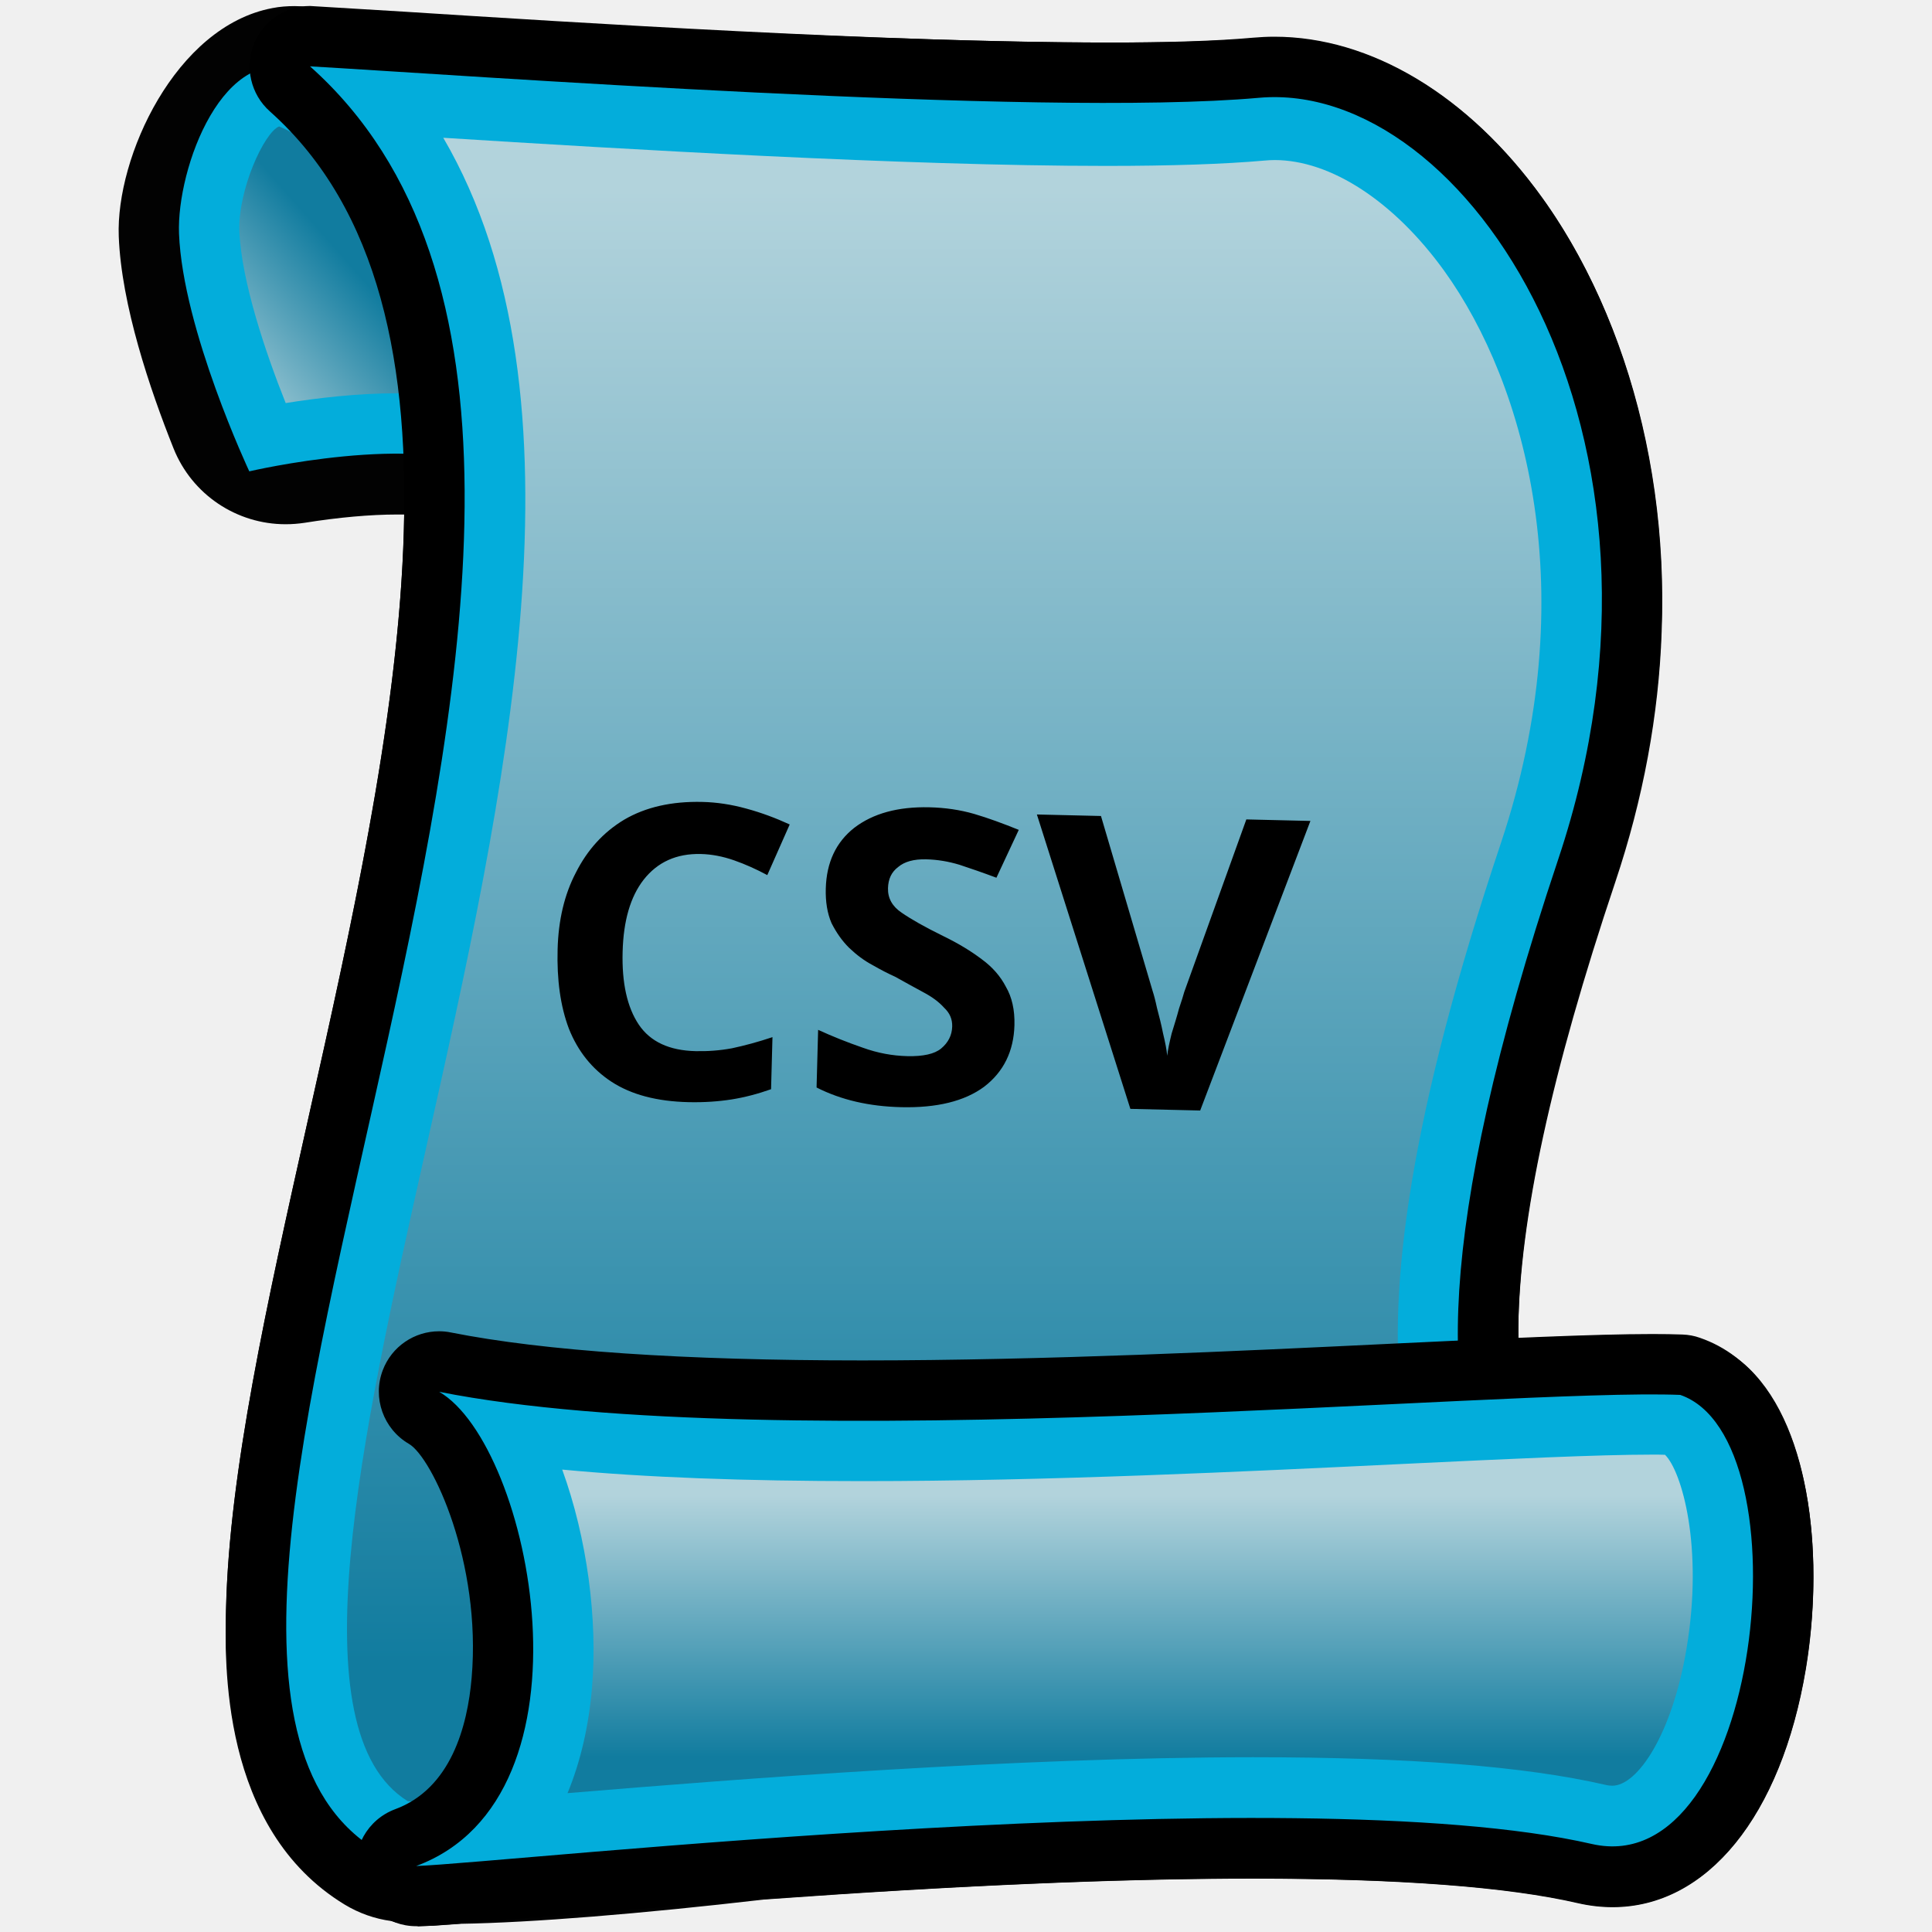
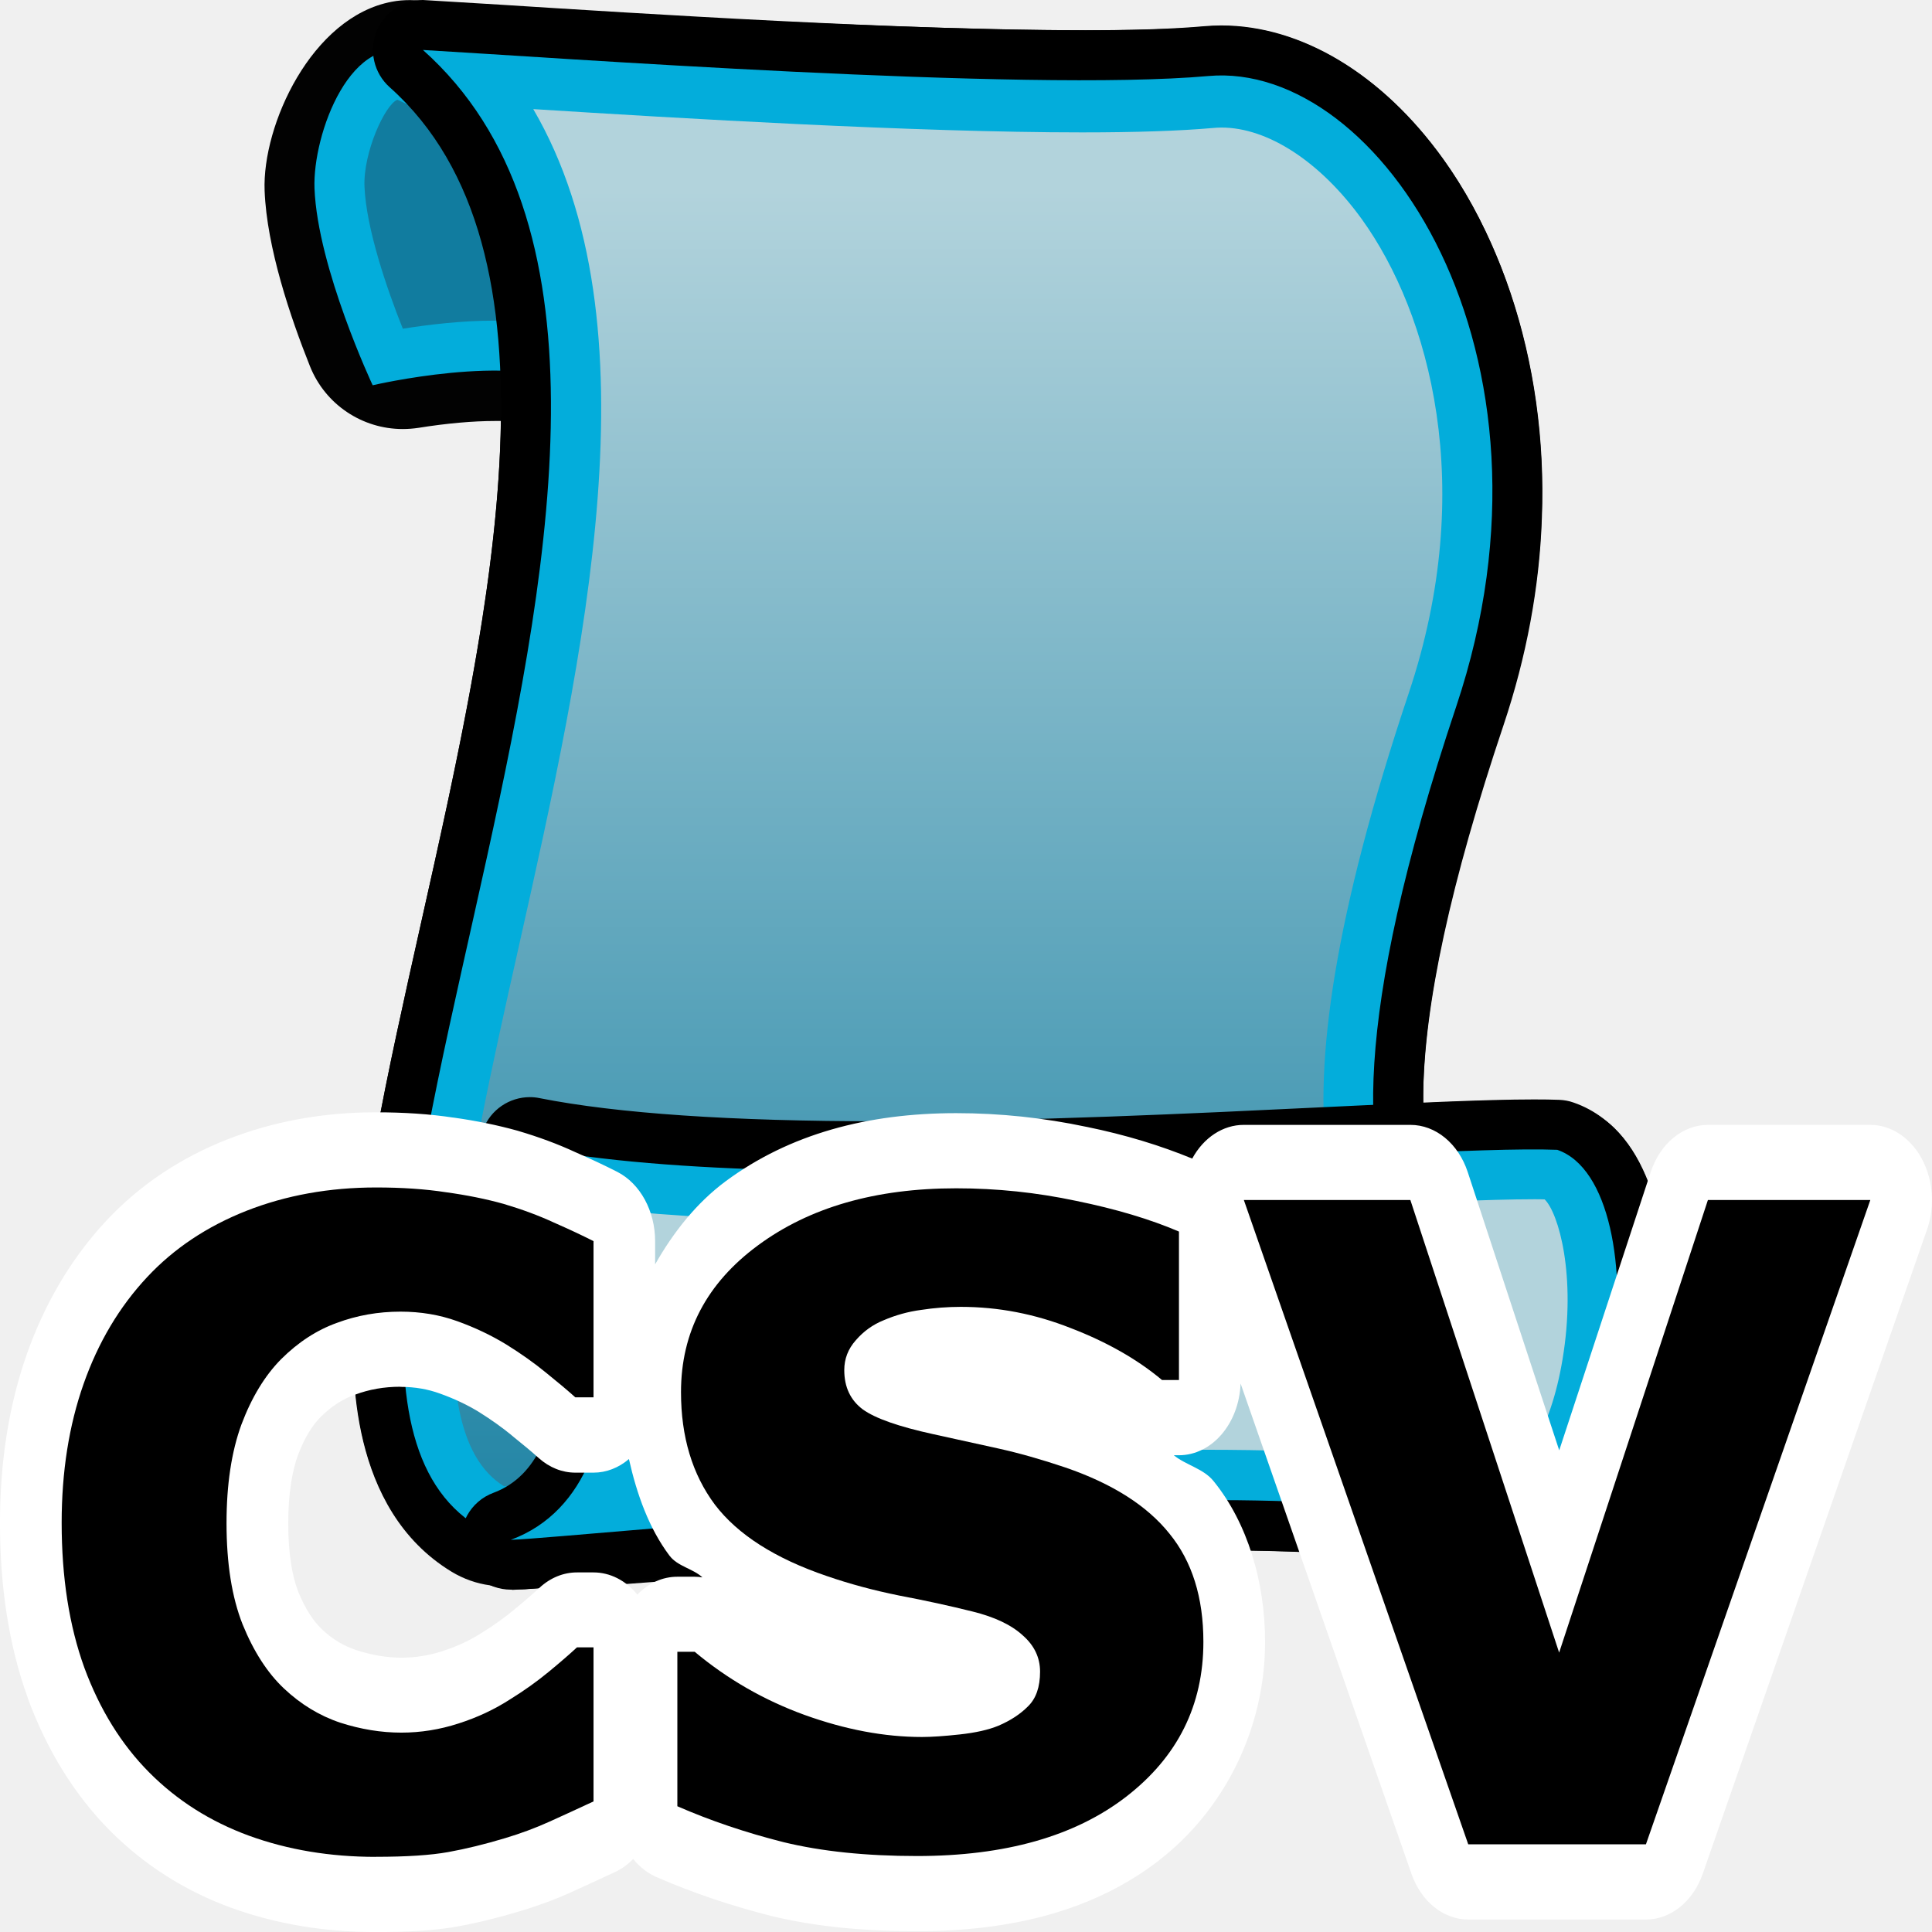
<svg xmlns="http://www.w3.org/2000/svg" version="1.1" id="Layer_1" x="0px" y="0px" width="32px" height="32px" viewBox="0 0 32 32" enable-background="new 0 0 32 32" xml:space="preserve">
  <defs id="defs32" />
-   <g id="g3">
-     <path id="path10819_1_" d="M7.038,31.898c-0.19,0-0.379-0.026-0.559-0.08c-0.271-0.036-0.533-0.129-0.77-0.272   c-2.069-1.258-1.99-4.035-1.963-4.944c0.057-2.248,0.684-5.05,1.346-8.015C5.859,15.168,6.65,11.64,6.694,8.522   c-0.039,0-0.078,0-0.119,0c-0.439,0-0.968,0.047-1.529,0.137C4.94,8.675,4.834,8.683,4.73,8.683c-0.808,0-1.549-0.488-1.856-1.257   C2.484,6.45,2.01,5.051,1.967,3.915c-0.051-1.309,0.939-3.48,2.545-3.781C4.633,0.11,4.756,0.101,4.879,0.101   c0.072,0,0.144,0.004,0.215,0.012C5.506,0.15,13.666,0.705,18.46,0.705c1.235,0,1.933-0.039,2.298-0.072   c0.113-0.01,0.23-0.016,0.352-0.016c1.281,0,2.595,0.631,3.697,1.775c1.822,1.899,2.84,4.92,2.715,8.076   c-0.047,1.372-0.307,2.768-0.766,4.137c-1.061,3.161-1.588,5.588-1.609,7.417c0,0.049,0,0.098,0,0.145   c0.847-0.035,1.646-0.063,2.236-0.063l0.229,0.002c0.509,0.008,0.996,0.211,1.361,0.563c1.051,1.021,1.228,3.229,0.938,4.974   c-0.408,2.436-1.636,3.946-3.201,3.946c-0.188,0-0.381-0.022-0.569-0.065c-1.168-0.271-2.98-0.408-5.384-0.408   c-2.228,0-4.876,0.113-8.101,0.346c-2.039,0.236-3.846,0.383-5.02,0.402l-0.471,0.033C7.122,31.898,7.081,31.898,7.038,31.898   L7.038,31.898z" fill="#020202" />
-     <path id="path3443_1_" d="M8.159,7.808C8.336,5.821,7.467,2.214,5,1.185C3.704,0.644,2.924,2.79,2.965,3.869   c0.063,1.595,1.164,3.938,1.164,3.938S6.954,7.146,8.159,7.808z" fill="#03ADDB" />
-     <linearGradient id="path10849_2_" gradientUnits="userSpaceOnUse" x1="284.953" y1="-379.324" x2="287.34" y2="-377.22" gradientTransform="matrix(1 0 0 -1 -281.54 -372.8398)">
+   <g id="g3" transform="matrix(0.8278319,0,0,0.8278495,2.754542,-0.08202121)">
+     <path id="path10819_1_" d="m 7.038,31.898 c -0.19,0 -0.379,-0.026 -0.559,-0.08 C 6.208,31.782 5.946,31.689 5.709,31.546 3.64,30.288 3.719,27.511 3.746,26.602 3.803,24.354 4.43,21.552 5.092,18.587 5.859,15.168 6.65,11.64 6.694,8.522 c -0.039,0 -0.078,0 -0.119,0 -0.439,0 -0.968,0.047 -1.529,0.137 C 4.94,8.675 4.834,8.683 4.73,8.683 3.922,8.683 3.181,8.195 2.874,7.426 2.484,6.45 2.01,5.051 1.967,3.915 1.916,2.606 2.906,0.435 4.512,0.134 4.633,0.11 4.756,0.101 4.879,0.101 c 0.072,0 0.144,0.004 0.215,0.012 0.412,0.037 8.572,0.592 13.366,0.592 1.235,0 1.933,-0.039 2.298,-0.072 0.113,-0.01 0.23,-0.016 0.352,-0.016 1.281,0 2.595,0.631 3.697,1.775 1.822,1.899 2.84,4.92 2.715,8.076 -0.047,1.372 -0.307,2.768 -0.766,4.137 -1.061,3.161 -1.588,5.588 -1.609,7.417 0,0.049 0,0.098 0,0.145 0.847,-0.035 1.646,-0.063 2.236,-0.063 l 0.229,0.002 c 0.509,0.008 0.996,0.211 1.361,0.563 1.051,1.021 1.228,3.229 0.938,4.974 -0.408,2.436 -1.636,3.946 -3.201,3.946 -0.188,0 -0.381,-0.022 -0.569,-0.065 -1.168,-0.271 -2.98,-0.408 -5.384,-0.408 -2.228,0 -4.876,0.113 -8.101,0.346 -2.039,0.236 -3.846,0.383 -5.02,0.402 l -0.471,0.033 c -0.043,0.001 -0.084,0.001 -0.127,0.001 l 0,0 z" style="fill:#020202" />
+     <path id="path3443_1_" d="M 8.159,7.808 C 8.336,5.821 7.467,2.214 5,1.185 3.704,0.644 2.924,2.79 2.965,3.869 c 0.063,1.595 1.164,3.938 1.164,3.938 0,0 2.825,-0.661 4.03,10e-4 z" style="fill:#03addb" />
+     <linearGradient id="path10849_2_" gradientUnits="userSpaceOnUse" x1="284.953" y1="-379.324" x2="287.34" y2="-377.22" gradientTransform="matrix(1.207975,0,0,-1.207949,-343.4206,-450.2724)">
      <stop offset="0" style="stop-color:#B2D3DC" id="stop8" />
      <stop offset="1" style="stop-color:#117C9F" id="stop10" />
    </linearGradient>
-     <path id="path10849_1_" d="M4.732,6.676C4.405,5.858,3.999,4.663,3.965,3.83   c-0.026-0.681,0.41-1.636,0.658-1.736c1.512,0.646,2.334,2.722,2.52,4.441c-0.18-0.013-0.366-0.021-0.564-0.021   C5.913,6.513,5.239,6.595,4.732,6.676L4.732,6.676z" fill="url(#path10849_2_)" />
-     <path d="M7.357,31.814c-0.89,0-1.227-0.086-1.481-0.225C2.58,29.8,3.745,24.604,5.093,18.585C6.51,12.263,8.116,5.097,4.47,1.845   C4.152,1.562,4.049,1.109,4.211,0.716c0.155-0.375,0.521-0.617,0.923-0.617c0.019,0,0.927,0.055,1.553,0.094   c2.811,0.179,8.042,0.512,11.629,0.512l0,0c1.021,0,1.844-0.027,2.443-0.081c0.115-0.01,0.231-0.016,0.348-0.016   c1.601,0,3.217,0.972,4.437,2.666c1.646,2.286,2.828,6.448,1.213,11.277c-3.028,9.049-1.026,10.16-0.065,10.695   c0.451,0.251,1.137,0.631,1.197,1.475c0.021,0.282-0.039,0.705-0.432,1.127C25.333,30.126,10.786,31.814,7.357,31.814L7.357,31.814   z" id="path13" />
-     <path id="path3445_1_" d="M25.809,14.233c-4.254,12.71,0.984,11.217,1.082,12.559   c0.15,2.131-19.372,4.554-20.538,3.92C0.604,27.589,12.67,7.819,5.135,1.099C7.571,1.237,17.205,1.946,20.85,1.62   C24.273,1.313,28.174,7.162,25.809,14.233z" fill="#03ADDB" />
-     <linearGradient id="path10830_2_" gradientUnits="userSpaceOnUse" x1="297.179" y1="-375.971" x2="297.179" y2="-400.418" gradientTransform="matrix(1 0 0 -1 -281.54 -372.8398)">
+     <path id="path10849_1_" d="M 4.732,6.676 C 4.405,5.858 3.999,4.663 3.965,3.83 3.939,3.149 4.375,2.194 4.623,2.094 6.135,2.74 6.957,4.816 7.143,6.535 6.963,6.522 6.777,6.514 6.579,6.514 5.913,6.513 5.239,6.595 4.732,6.676 l 0,0 z" style="fill:url(#path10849_2_)" />
+     <path d="M 7.357,31.814 C 6.467,31.814 6.13,31.728 5.876,31.589 2.58,29.8 3.745,24.604 5.093,18.585 6.51,12.263 8.116,5.097 4.47,1.845 4.152,1.562 4.049,1.109 4.211,0.716 4.366,0.341 4.732,0.099 5.134,0.099 c 0.019,0 0.927,0.055 1.553,0.094 2.811,0.179 8.042,0.512 11.629,0.512 l 0,0 c 1.021,0 1.844,-0.027 2.443,-0.081 0.115,-0.01 0.231,-0.016 0.348,-0.016 1.601,0 3.217,0.972 4.437,2.666 1.646,2.286 2.828,6.448 1.213,11.277 -3.028,9.049 -1.026,10.16 -0.065,10.695 0.451,0.251 1.137,0.631 1.197,1.475 0.021,0.282 -0.039,0.705 -0.432,1.127 -2.124,2.278 -16.671,3.966 -20.1,3.966 l 0,0 z" id="path13" />
+     <path id="path3445_1_" d="m 25.809,14.233 c -4.254,12.71 0.984,11.217 1.082,12.559 0.15,2.131 -19.372,4.554 -20.538,3.92 C 0.604,27.589 12.67,7.819 5.135,1.099 7.571,1.237 17.205,1.946 20.85,1.62 c 3.423,-0.307 7.324,5.542 4.959,12.613 z" style="fill:#03addb" />
+     <linearGradient id="path10830_2_" gradientUnits="userSpaceOnUse" x1="297.179" y1="-375.971" x2="297.179" y2="-400.418" gradientTransform="matrix(1.207975,0,0,-1.207949,-343.4206,-450.2724)">
      <stop offset="0" style="stop-color:#B2D3DC" id="stop17" />
      <stop offset="1" style="stop-color:#117C9F" id="stop19" />
    </linearGradient>
-     <path id="path10830_1_" d="M7.357,29.857c-0.349,0-0.526-0.016-0.604-0.024   c-1.86-1.156-0.766-6.041,0.293-10.767c1.324-5.907,2.8-12.493,0.296-16.784c2.938,0.185,7.644,0.466,10.981,0.466l0,0   c1.077,0,1.958-0.03,2.616-0.088c0.057-0.005,0.112-0.009,0.172-0.009c0.932,0,1.981,0.687,2.809,1.834   c1.357,1.884,2.316,5.36,0.941,9.475c-3,8.961-1.563,11.595,0.584,12.918C22.652,28.177,11.493,29.857,7.357,29.857L7.357,29.857z" fill="url(#path10830_2_)" />
-     <path d="M6.893,31.904c-0.476,0-0.888-0.336-0.981-0.807c-0.094-0.48,0.174-0.961,0.634-1.131c0.921-0.341,1.197-1.371,1.266-2.177   c0.164-1.907-0.651-3.649-1.039-3.874c-0.423-0.246-0.606-0.762-0.434-1.218c0.149-0.396,0.526-0.647,0.935-0.647   c0.064,0,0.129,0.006,0.195,0.02c1.548,0.307,3.84,0.463,6.813,0.463h0.001c3.025,0,6.254-0.156,8.85-0.281   c1.752-0.084,3.266-0.156,4.229-0.156c0.189,0,0.359,0.002,0.508,0.008c0.098,0.004,0.193,0.021,0.285,0.054   c1.732,0.596,2.123,3.255,1.754,5.475c-0.406,2.437-1.633,3.949-3.2,3.949c-0.187,0-0.377-0.022-0.565-0.065   c-1.172-0.269-2.985-0.404-5.393-0.404c-4.26,0-9.288,0.426-11.99,0.654c-0.917,0.077-1.567,0.131-1.833,0.141   C6.916,31.904,6.904,31.904,6.893,31.904L6.893,31.904z" id="path22" />
-     <path id="path3447_2_" d="M27.83,23.104c2.105,0.723,1.35,8.082-1.465,7.438   c-4.924-1.131-18.027,0.316-19.472,0.365c3.098-1.146,1.91-6.967,0.382-7.854C12.875,24.161,24.941,22.989,27.83,23.104z" fill="#03ADDB" />
-     <linearGradient id="path10840_2_" gradientUnits="userSpaceOnUse" x1="300.215" y1="-397.613" x2="300.215" y2="-401.942" gradientTransform="matrix(1 0 0 -1 -281.54 -372.8398)">
+     <path id="path10830_1_" d="M 7.357,29.857 C 7.008,29.857 6.831,29.841 6.753,29.833 4.893,28.677 5.987,23.792 7.046,19.066 8.37,13.159 9.846,6.573 7.342,2.282 10.28,2.467 14.986,2.748 18.323,2.748 l 0,0 c 1.077,0 1.958,-0.03 2.616,-0.088 0.057,-0.005 0.112,-0.009 0.172,-0.009 0.932,0 1.981,0.687 2.809,1.834 1.357,1.884 2.316,5.36 0.941,9.475 -3,8.961 -1.563,11.595 0.584,12.918 -2.793,1.299 -13.952,2.979 -18.088,2.979 l 0,0 z" style="fill:url(#path10830_2_)" />
+     <path d="M 6.893,31.904 C 6.417,31.904 6.005,31.568 5.912,31.097 5.818,30.617 6.086,30.136 6.546,29.966 7.467,29.625 7.743,28.595 7.812,27.789 7.976,25.882 7.161,24.14 6.773,23.915 6.35,23.669 6.167,23.153 6.339,22.697 6.488,22.301 6.865,22.05 7.274,22.05 c 0.064,0 0.129,0.006 0.195,0.02 1.548,0.307 3.84,0.463 6.813,0.463 l 10e-4,0 c 3.025,0 6.254,-0.156 8.85,-0.281 1.752,-0.084 3.266,-0.156 4.229,-0.156 0.189,0 0.359,0.002 0.508,0.008 0.098,0.004 0.193,0.021 0.285,0.054 1.732,0.596 2.123,3.255 1.754,5.475 -0.406,2.437 -1.633,3.949 -3.2,3.949 -0.187,0 -0.377,-0.022 -0.565,-0.065 -1.172,-0.269 -2.985,-0.404 -5.393,-0.404 -4.26,0 -9.288,0.426 -11.99,0.654 C 7.844,31.844 7.194,31.898 6.928,31.908 6.916,31.904 6.904,31.904 6.893,31.904 l 0,0 z" id="path22" />
+     <path id="path3447_2_" d="m 27.83,23.104 c 2.105,0.723 1.35,8.082 -1.465,7.438 -4.924,-1.131 -18.027,0.316 -19.472,0.365 3.098,-1.146 1.91,-6.967 0.382,-7.854 5.6,1.108 17.666,-0.064 20.555,0.051 z" style="fill:#03addb" />
+     <linearGradient id="path10840_2_" gradientUnits="userSpaceOnUse" x1="300.215" y1="-397.613" x2="300.215" y2="-401.942" gradientTransform="matrix(1.207975,0,0,-1.207949,-343.4206,-450.2724)">
      <stop offset="0" style="stop-color:#B2D3DC" id="stop26" />
      <stop offset="1" style="stop-color:#117C9F" id="stop28" />
    </linearGradient>
-     <path id="path10840_1_" d="M9.4,29.7c0.212-0.511,0.349-1.095,0.405-1.74   c0.098-1.142-0.082-2.487-0.493-3.619c1.374,0.13,3.021,0.191,4.97,0.191c3.079,0,6.341-0.158,8.964-0.285   c1.725-0.082,3.213-0.154,4.125-0.154c0.072,0,0.143,0,0.207,0.003c0.277,0.271,0.639,1.524,0.357,3.204   c-0.238,1.429-0.813,2.277-1.23,2.277l0,0c-0.035,0-0.074-0.004-0.117-0.015c-1.336-0.307-3.244-0.457-5.836-0.457   C16.807,29.107,12.247,29.464,9.4,29.7L9.4,29.7z" fill="url(#path10840_2_)" />
+     <path id="path10840_1_" d="m 9.4,29.7 c 0.212,-0.511 0.349,-1.095 0.405,-1.74 0.098,-1.142 -0.082,-2.487 -0.493,-3.619 1.374,0.13 3.021,0.191 4.97,0.191 3.079,0 6.341,-0.158 8.964,-0.285 1.725,-0.082 3.213,-0.154 4.125,-0.154 0.072,0 0.143,0 0.207,0.003 0.277,0.271 0.639,1.524 0.357,3.204 -0.238,1.429 -0.813,2.277 -1.23,2.277 l 0,0 c -0.035,0 -0.074,-0.004 -0.117,-0.015 C 25.252,29.255 23.344,29.105 20.752,29.105 16.807,29.107 12.247,29.464 9.4,29.7 l 0,0 z" style="fill:url(#path10840_2_)" />
  </g>
-   <text xml:space="preserve" style="font-size:6.878px;font-style:normal;font-variant:normal;font-weight:bold;font-stretch:normal;text-align:start;line-height:125%;writing-mode:lr-tb;text-anchor:start;fill:#000000;fill-opacity:1;stroke:none;stroke-width:1px;stroke-linecap:butt;stroke-linejoin:miter;stroke-opacity:1;font-family:Antique Olive" x="9.119" y="18.174" id="text1333" transform="matrix(1.013818,2.393833e-2,-2.667181e-2,0.985741,0,0)">
-     <tspan id="tspan1335" x="9.119" y="18.174">CSV</tspan>
-   </text>
+   <g id="g4257" transform="matrix(0.9361356,0,0,1.067488,-3.425053,44.31781)">
+     <g id="g4155" transform="matrix(0.9361641,0,0,1,-0.2633006,-0.1933589)">
+       <path style="font-style:normal;font-weight:normal;font-size:13.75px;line-height:125%;font-family:sans-serif;letter-spacing:0px;word-spacing:0px;fill:#ffffff;fill-opacity:1;stroke:none;stroke-width:1px;stroke-linecap:butt;stroke-linejoin:miter;stroke-opacity:1" d="m 11.297,-24.064 c -0.992,1e-6 -1.932,0.137 -2.809,0.42 a 1.167,1.167 0 0 0 -0.002,0 c -0.87,0.282 -1.645,0.698 -2.285,1.26 -0.652,0.572 -1.164,1.277 -1.506,2.076 -0.345,0.806 -0.506,1.689 -0.506,2.615 0,0.98 0.164,1.896 0.527,2.719 a 1.167,1.167 0 0 0 0.002,0.008 c 0.359,0.8 0.885,1.498 1.549,2.047 0.656,0.541 1.431,0.939 2.289,1.197 a 1.167,1.167 0 0 0 0.002,0 c 0.855,0.255 1.768,0.377 2.73,0.377 0.616,0 1.115,-0.022 1.545,-0.086 0.375,-0.055 0.767,-0.135 1.178,-0.236 0.329,-0.081 0.652,-0.177 0.965,-0.293 0.272,-0.101 0.554,-0.208 0.848,-0.32 a 1.167,1.167 0 0 0 0.332,-0.199 1.167,1.167 0 0 0 0.441,0.281 c 0.682,0.244 1.403,0.444 2.164,0.602 a 1.167,1.167 0 0 0 0.008,0.002 c 0.817,0.163 1.731,0.236 2.752,0.236 1.809,0 3.353,-0.325 4.576,-1.1 a 1.167,1.167 0 0 0 0,-0.002 c 1.21,-0.767 2.002,-2.017 2.002,-3.387 0,-0.926 -0.329,-1.841 -0.971,-2.492 l -0.002,-0.002 c -0.191,-0.196 -0.523,-0.248 -0.752,-0.402 l 0.098,0 a 1.167,1.167 0 0 0 1.164,-1.113 L 30.865,-12.25 a 1.167,1.167 0 0 0 1.074,0.711 l 3.357,0 A 1.167,1.167 0 0 0 36.371,-12.25 l 4.24,-9.998 a 1.167,1.167 0 0 0 -1.074,-1.621 l -3.068,0 a 1.167,1.167 0 0 0 -1.082,0.732 l -1.729,4.318 -1.729,-4.318 a 1.167,1.167 0 0 0 -1.084,-0.732 l -3.148,0 a 1.167,1.167 0 0 0 -0.975,0.523 c -0.596,-0.201 -1.25,-0.367 -1.994,-0.492 -6.38e-4,-1.11e-4 -0.001,1.11e-4 -0.002,0 -0.81,-0.141 -1.634,-0.213 -2.465,-0.213 -1.676,0 -3.149,0.324 -4.354,1.055 -0.55,0.334 -0.989,0.789 -1.336,1.291 l 0,-0.359 a 1.167,1.167 0 0 0 -0.715,-1.076 c -0.231,-0.097 -0.493,-0.198 -0.785,-0.303 l -0.006,-0.002 c -0.333,-0.127 -0.693,-0.236 -1.08,-0.33 a 1.167,1.167 0 0 0 -0.016,-0.004 c -0.377,-0.086 -0.78,-0.154 -1.207,-0.203 -0.002,-2.26e-4 -0.004,2.25e-4 -0.006,0 -0.448,-0.056 -0.934,-0.082 -1.461,-0.082 z m 0.461,4.26 c 0.278,0 0.521,0.037 0.74,0.102 0.276,0.081 0.521,0.176 0.738,0.285 0.24,0.123 0.448,0.246 0.619,0.361 a 1.167,1.167 0 0 0 0.01,0.008 c 0.213,0.14 0.384,0.258 0.506,0.348 a 1.167,1.167 0 0 0 0.691,0.227 l 0.344,0 a 1.167,1.167 0 0 0 0.67,-0.211 c 0.15,0.549 0.379,1.073 0.762,1.494 a 1.167,1.167 0 0 0 0.008,0.008 c 0.152,0.164 0.441,0.198 0.619,0.334 a 1.167,1.167 0 0 0 -0.146,-0.01 l -0.328,0 a 1.167,1.167 0 0 0 -0.756,0.277 1.167,1.167 0 0 0 -0.828,-0.344 l -0.312,0 a 1.167,1.167 0 0 0 -0.709,0.238 c -0.108,0.083 -0.272,0.2 -0.482,0.342 -0.179,0.121 -0.376,0.238 -0.588,0.346 a 1.167,1.167 0 0 0 -0.02,0.01 c -0.215,0.115 -0.46,0.21 -0.738,0.283 a 1.167,1.167 0 0 0 -0.004,0.002 c -0.257,0.068 -0.514,0.102 -0.779,0.102 -0.273,0 -0.553,-0.039 -0.852,-0.117 -0.244,-0.068 -0.452,-0.17 -0.65,-0.324 C 10.122,-16.161 9.969,-16.34 9.826,-16.625 l 0,-0.002 c -0.105,-0.217 -0.189,-0.561 -0.189,-1.061 0,-0.476 0.079,-0.82 0.182,-1.053 0.13,-0.281 0.273,-0.465 0.428,-0.594 0.21,-0.17 0.416,-0.278 0.641,-0.344 a 1.167,1.167 0 0 0 0.012,-0.004 c 0.264,-0.081 0.544,-0.123 0.859,-0.123 z" id="path4348" />
+       <g transform="scale(1.078527,0.9271906)" style="font-style:normal;font-weight:normal;font-size:14.83px;line-height:125%;font-family:sans-serif;letter-spacing:0px;word-spacing:0px;fill:#000000;fill-opacity:1;stroke:none;stroke-width:1px;stroke-linecap:butt;stroke-linejoin:miter;stroke-opacity:1" id="text4183">
+         <path d="m 10.468,-13.494 q -1.202,0 -2.223,-0.355 -1.014,-0.355 -1.745,-1.057 -0.731,-0.702 -1.137,-1.752 -0.398,-1.05 -0.398,-2.426 0,-1.282 0.384,-2.324 0.384,-1.043 1.115,-1.789 0.702,-0.717 1.738,-1.108 1.043,-0.391 2.274,-0.391 0.681,0 1.224,0.08 0.55,0.072 1.014,0.196 0.485,0.138 0.876,0.311 0.398,0.167 0.695,0.311 l 0,2.614 -0.319,0 q -0.203,-0.174 -0.514,-0.413 -0.304,-0.239 -0.695,-0.471 -0.398,-0.232 -0.862,-0.391 -0.463,-0.159 -0.992,-0.159 -0.587,0 -1.115,0.188 -0.529,0.181 -0.978,0.608 -0.427,0.413 -0.695,1.093 -0.261,0.681 -0.261,1.651 0,1.014 0.282,1.694 0.29,0.681 0.724,1.072 0.442,0.398 0.985,0.572 0.543,0.167 1.072,0.167 0.507,0 0.999,-0.152 0.5,-0.152 0.92,-0.413 0.355,-0.21 0.659,-0.449 0.304,-0.239 0.5,-0.413 l 0.29,0 0,2.578 q -0.406,0.181 -0.775,0.34 -0.369,0.159 -0.775,0.275 -0.529,0.152 -0.992,0.232 -0.463,0.08 -1.274,0.08 z" style="font-weight:bold" id="path4162" />
+         <path d="m 24.972,-17.092 q 0,1.593 -1.354,2.592 -1.347,0.992 -3.664,0.992 -1.34,0 -2.339,-0.232 -0.992,-0.239 -1.861,-0.601 l 0,-2.585 0.304,0 q 0.862,0.688 1.926,1.057 1.072,0.369 2.056,0.369 0.253,0 0.666,-0.043 0.413,-0.043 0.673,-0.145 0.319,-0.13 0.521,-0.326 0.21,-0.196 0.21,-0.579 0,-0.355 -0.304,-0.608 -0.297,-0.261 -0.876,-0.398 -0.608,-0.145 -1.289,-0.268 -0.673,-0.13 -1.267,-0.326 -1.361,-0.442 -1.962,-1.195 -0.594,-0.76 -0.594,-1.883 0,-1.506 1.347,-2.455 1.354,-0.956 3.476,-0.956 1.064,0 2.1,0.21 1.043,0.203 1.803,0.514 l 0,2.484 -0.297,0 q -0.652,-0.521 -1.6,-0.869 -0.941,-0.355 -1.926,-0.355 -0.348,0 -0.695,0.051 -0.34,0.043 -0.659,0.174 -0.282,0.109 -0.485,0.333 -0.203,0.217 -0.203,0.5 0,0.427 0.326,0.659 0.326,0.224 1.231,0.413 0.594,0.123 1.137,0.239 0.55,0.116 1.18,0.319 1.238,0.406 1.825,1.108 0.594,0.695 0.594,1.81 z" style="font-weight:bold" id="path4164" />
+         <path d="m 36.659,-24.486 -3.932,10.782 -3.114,0 -3.932,-10.782 2.918,0 2.607,7.574 2.607,-7.574 2.846,0 z" style="font-weight:bold" id="path4166" />
+       </g>
+     </g>
+   </g>
</svg>
